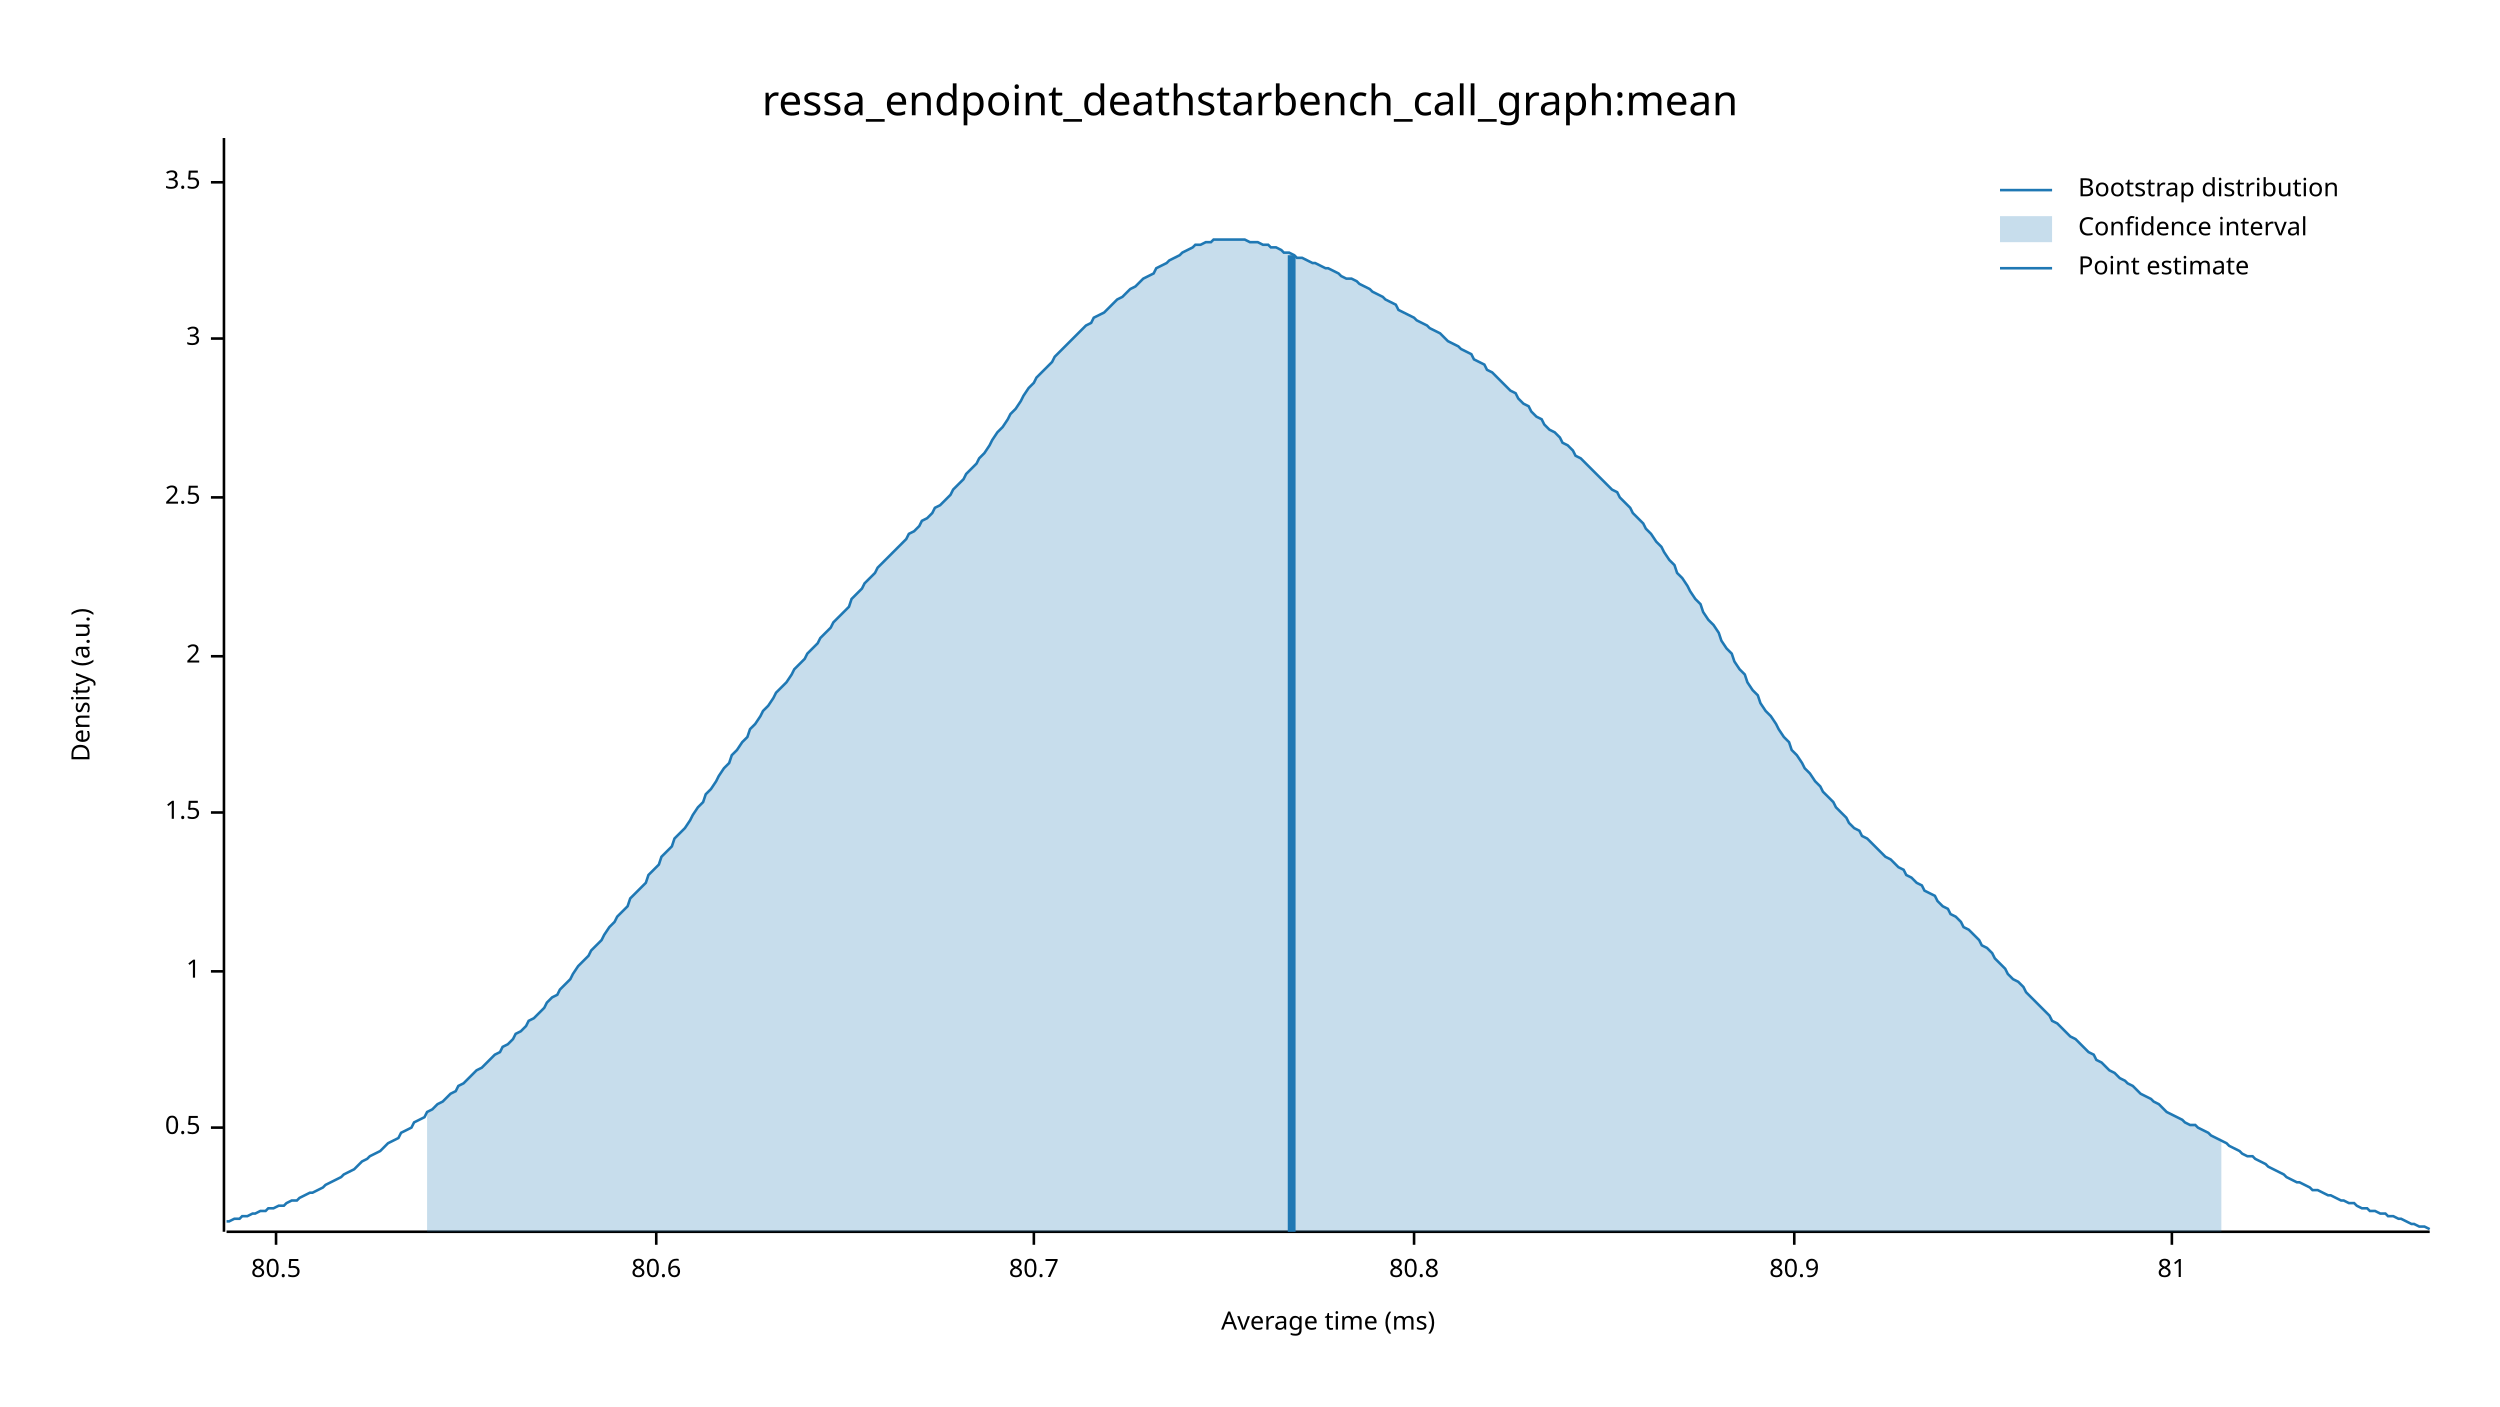
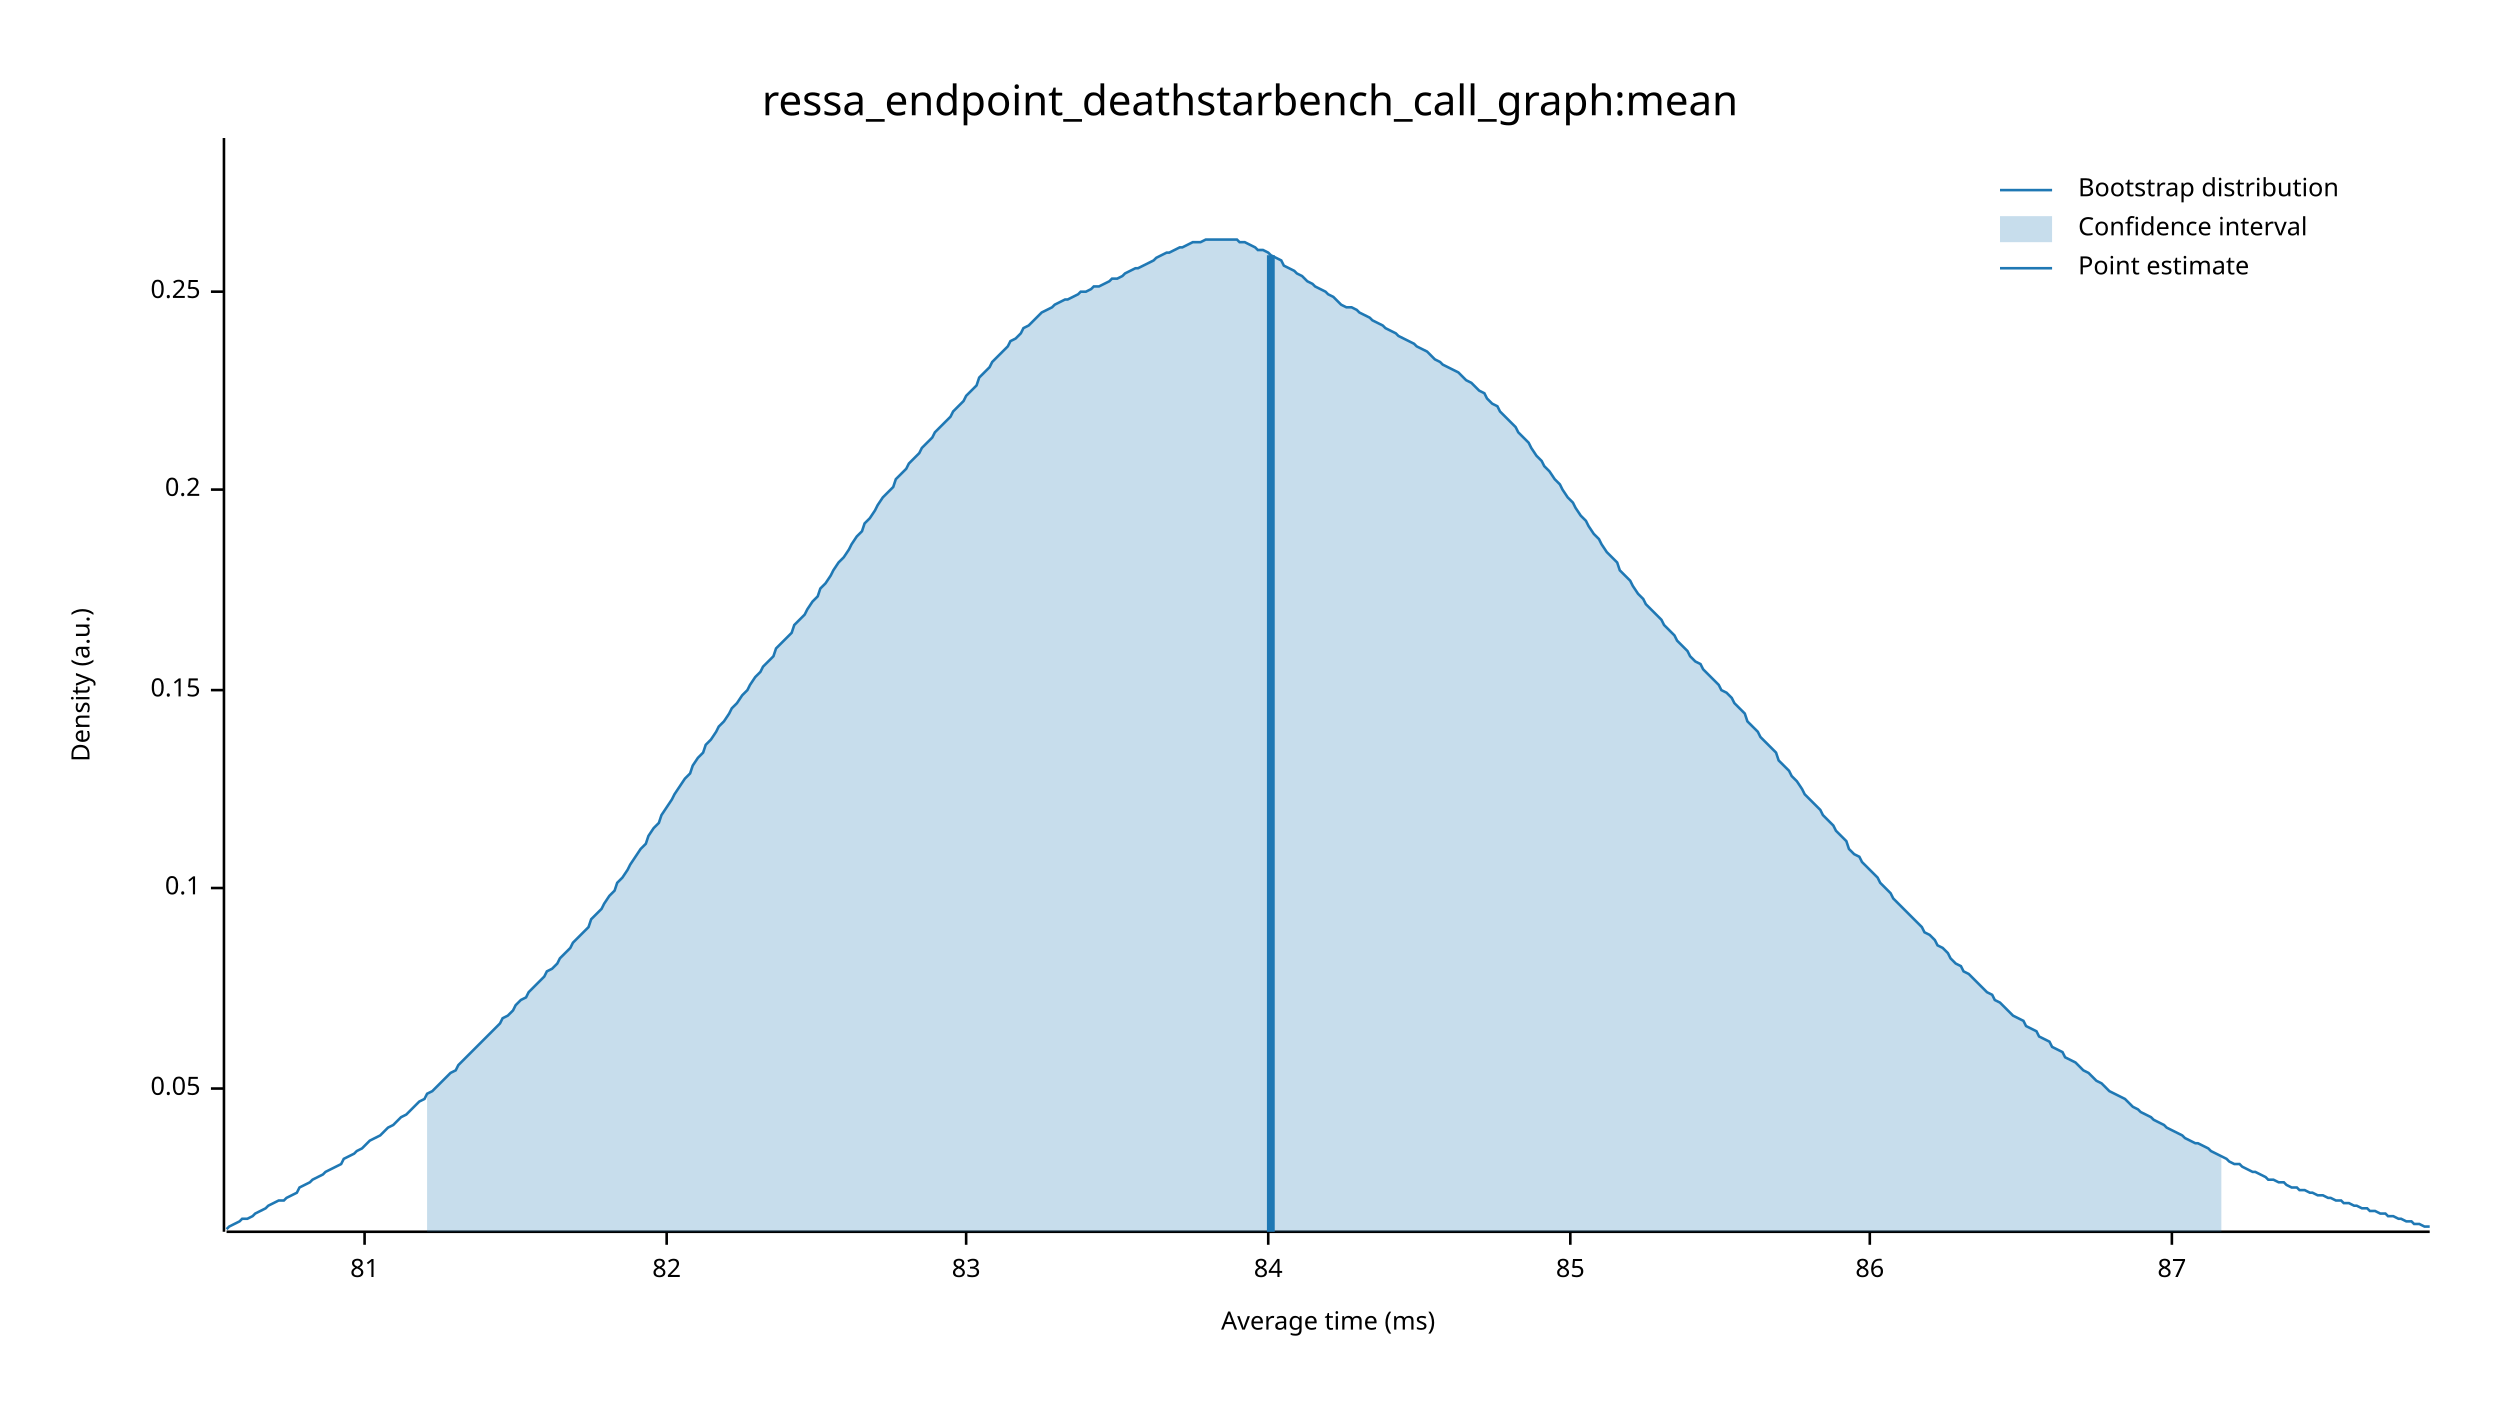
<svg xmlns="http://www.w3.org/2000/svg" width="960" height="540" viewBox="0 0 960 540">
  <text x="480" y="32" dy="0.76em" text-anchor="middle" font-family="sans-serif" font-size="16.129" opacity="1" fill="#000000">
ressa_endpoint_deathstarbench_call_graph:mean
</text>
  <text x="27" y="263" dy="0.76em" text-anchor="middle" font-family="sans-serif" font-size="9.677" opacity="1" fill="#000000" transform="rotate(270, 27, 263)">
Density (a.u.)
</text>
  <text x="510" y="513" dy="-0.5ex" text-anchor="middle" font-family="sans-serif" font-size="9.677" opacity="1" fill="#000000">
Average time (ms)
</text>
  <polyline fill="none" opacity="1" stroke="#000000" stroke-width="1" points="86,53 86,473 " />
-   <text x="77" y="433" dy="0.5ex" text-anchor="end" font-family="sans-serif" font-size="9.677" opacity="1" fill="#000000">
- 0.5
+   <text x="77" y="418" dy="0.5ex" text-anchor="end" font-family="sans-serif" font-size="9.677" opacity="1" fill="#000000">
+ 0.05
</text>
-   <polyline fill="none" opacity="1" stroke="#000000" stroke-width="1" points="81,433 86,433 " />
-   <text x="77" y="373" dy="0.5ex" text-anchor="end" font-family="sans-serif" font-size="9.677" opacity="1" fill="#000000">
- 1
+   <polyline fill="none" opacity="1" stroke="#000000" stroke-width="1" points="81,418 86,418 " />
+   <text x="77" y="341" dy="0.5ex" text-anchor="end" font-family="sans-serif" font-size="9.677" opacity="1" fill="#000000">
+ 0.1
</text>
-   <polyline fill="none" opacity="1" stroke="#000000" stroke-width="1" points="81,373 86,373 " />
-   <text x="77" y="312" dy="0.5ex" text-anchor="end" font-family="sans-serif" font-size="9.677" opacity="1" fill="#000000">
- 1.5
+   <polyline fill="none" opacity="1" stroke="#000000" stroke-width="1" points="81,341 86,341 " />
+   <text x="77" y="265" dy="0.5ex" text-anchor="end" font-family="sans-serif" font-size="9.677" opacity="1" fill="#000000">
+ 0.15
</text>
-   <polyline fill="none" opacity="1" stroke="#000000" stroke-width="1" points="81,312 86,312 " />
-   <text x="77" y="252" dy="0.5ex" text-anchor="end" font-family="sans-serif" font-size="9.677" opacity="1" fill="#000000">
- 2
+   <polyline fill="none" opacity="1" stroke="#000000" stroke-width="1" points="81,265 86,265 " />
+   <text x="77" y="188" dy="0.5ex" text-anchor="end" font-family="sans-serif" font-size="9.677" opacity="1" fill="#000000">
+ 0.2
</text>
-   <polyline fill="none" opacity="1" stroke="#000000" stroke-width="1" points="81,252 86,252 " />
-   <text x="77" y="191" dy="0.5ex" text-anchor="end" font-family="sans-serif" font-size="9.677" opacity="1" fill="#000000">
- 2.5
+   <polyline fill="none" opacity="1" stroke="#000000" stroke-width="1" points="81,188 86,188 " />
+   <text x="77" y="112" dy="0.5ex" text-anchor="end" font-family="sans-serif" font-size="9.677" opacity="1" fill="#000000">
+ 0.25
</text>
-   <polyline fill="none" opacity="1" stroke="#000000" stroke-width="1" points="81,191 86,191 " />
-   <text x="77" y="130" dy="0.5ex" text-anchor="end" font-family="sans-serif" font-size="9.677" opacity="1" fill="#000000">
- 3
- </text>
-   <polyline fill="none" opacity="1" stroke="#000000" stroke-width="1" points="81,130 86,130 " />
-   <text x="77" y="70" dy="0.5ex" text-anchor="end" font-family="sans-serif" font-size="9.677" opacity="1" fill="#000000">
- 3.5
- </text>
-   <polyline fill="none" opacity="1" stroke="#000000" stroke-width="1" points="81,70 86,70 " />
+   <polyline fill="none" opacity="1" stroke="#000000" stroke-width="1" points="81,112 86,112 " />
  <polyline fill="none" opacity="1" stroke="#000000" stroke-width="1" points="87,473 933,473 " />
-   <text x="106" y="483" dy="0.76em" text-anchor="middle" font-family="sans-serif" font-size="9.677" opacity="1" fill="#000000">
- 80.5
- </text>
-   <polyline fill="none" opacity="1" stroke="#000000" stroke-width="1" points="106,473 106,478 " />
-   <text x="252" y="483" dy="0.76em" text-anchor="middle" font-family="sans-serif" font-size="9.677" opacity="1" fill="#000000">
- 80.6
- </text>
-   <polyline fill="none" opacity="1" stroke="#000000" stroke-width="1" points="252,473 252,478 " />
-   <text x="397" y="483" dy="0.76em" text-anchor="middle" font-family="sans-serif" font-size="9.677" opacity="1" fill="#000000">
- 80.7
- </text>
-   <polyline fill="none" opacity="1" stroke="#000000" stroke-width="1" points="397,473 397,478 " />
-   <text x="543" y="483" dy="0.76em" text-anchor="middle" font-family="sans-serif" font-size="9.677" opacity="1" fill="#000000">
- 80.8
- </text>
-   <polyline fill="none" opacity="1" stroke="#000000" stroke-width="1" points="543,473 543,478 " />
-   <text x="689" y="483" dy="0.76em" text-anchor="middle" font-family="sans-serif" font-size="9.677" opacity="1" fill="#000000">
- 80.9
- </text>
-   <polyline fill="none" opacity="1" stroke="#000000" stroke-width="1" points="689,473 689,478 " />
-   <text x="834" y="483" dy="0.76em" text-anchor="middle" font-family="sans-serif" font-size="9.677" opacity="1" fill="#000000">
+   <text x="140" y="483" dy="0.76em" text-anchor="middle" font-family="sans-serif" font-size="9.677" opacity="1" fill="#000000">
81
</text>
+   <polyline fill="none" opacity="1" stroke="#000000" stroke-width="1" points="140,473 140,478 " />
+   <text x="256" y="483" dy="0.76em" text-anchor="middle" font-family="sans-serif" font-size="9.677" opacity="1" fill="#000000">
+ 82
+ </text>
+   <polyline fill="none" opacity="1" stroke="#000000" stroke-width="1" points="256,473 256,478 " />
+   <text x="371" y="483" dy="0.76em" text-anchor="middle" font-family="sans-serif" font-size="9.677" opacity="1" fill="#000000">
+ 83
+ </text>
+   <polyline fill="none" opacity="1" stroke="#000000" stroke-width="1" points="371,473 371,478 " />
+   <text x="487" y="483" dy="0.76em" text-anchor="middle" font-family="sans-serif" font-size="9.677" opacity="1" fill="#000000">
+ 84
+ </text>
+   <polyline fill="none" opacity="1" stroke="#000000" stroke-width="1" points="487,473 487,478 " />
+   <text x="603" y="483" dy="0.76em" text-anchor="middle" font-family="sans-serif" font-size="9.677" opacity="1" fill="#000000">
+ 85
+ </text>
+   <polyline fill="none" opacity="1" stroke="#000000" stroke-width="1" points="603,473 603,478 " />
+   <text x="718" y="483" dy="0.76em" text-anchor="middle" font-family="sans-serif" font-size="9.677" opacity="1" fill="#000000">
+ 86
+ </text>
+   <polyline fill="none" opacity="1" stroke="#000000" stroke-width="1" points="718,473 718,478 " />
+   <text x="834" y="483" dy="0.76em" text-anchor="middle" font-family="sans-serif" font-size="9.677" opacity="1" fill="#000000">
+ 87
+ </text>
  <polyline fill="none" opacity="1" stroke="#000000" stroke-width="1" points="834,473 834,478 " />
-   <polyline fill="none" opacity="1" stroke="#1F78B4" stroke-width="1" points="87,469 88,469 90,468 92,468 93,467 95,467 97,466 98,466 100,465 102,465 103,464 105,464 107,463 109,463 110,462 112,461 114,461 115,460 117,459 119,458 120,458 122,457 124,456 125,455 127,454 129,453 131,452 132,451 134,450 136,449 137,448 139,446 141,445 142,444 144,443 146,442 148,440 149,439 151,438 153,437 154,435 156,434 158,433 159,431 161,430 163,429 164,427 166,426 168,424 170,423 171,422 173,420 175,419 176,417 178,416 180,414 181,413 183,411 185,410 187,408 188,407 190,405 192,404 193,402 195,401 197,399 198,397 200,396 202,394 203,392 205,391 207,389 209,387 210,385 212,383 214,382 215,380 217,378 219,376 220,374 222,371 224,369 226,367 227,365 229,363 231,361 232,359 234,356 236,354 237,352 239,350 241,348 242,345 244,343 246,341 248,339 249,336 251,334 253,332 254,329 256,327 258,325 259,322 261,320 263,318 265,315 266,313 268,310 270,308 271,305 273,303 275,300 276,298 278,295 280,293 281,290 283,288 285,285 287,283 288,280 290,278 292,275 293,273 295,271 297,268 298,266 300,264 302,262 304,259 305,257 307,255 309,253 310,251 312,249 314,247 315,245 317,243 319,241 320,239 322,237 324,235 326,233 327,230 329,228 331,226 332,224 334,222 336,220 337,218 339,216 341,214 343,212 344,211 346,209 348,207 349,205 351,204 353,202 354,200 356,199 358,197 359,195 361,194 363,192 365,190 366,188 368,186 370,184 371,182 373,180 375,178 376,176 378,174 380,171 381,169 383,166 385,164 387,161 388,159 390,157 392,154 393,152 395,149 397,147 398,145 400,143 402,141 404,139 405,137 407,135 409,133 410,132 412,130 414,128 415,127 417,125 419,124 420,122 422,121 424,120 426,118 427,117 429,115 431,114 432,113 434,111 436,110 437,109 439,107 441,106 443,105 444,103 446,102 448,101 449,100 451,99 453,98 454,97 456,96 458,95 459,94 461,94 463,93 465,93 466,92 468,92 470,92 471,92 473,92 475,92 476,92 478,92 480,93 482,93 483,93 485,94 487,94 488,95 490,95 492,96 493,97 495,97 497,98 498,99 500,99 502,100 504,101 505,101 507,102 509,103 510,103 512,104 514,105 515,106 517,107 519,107 521,108 522,109 524,110 526,111 527,112 529,113 531,114 532,115 534,116 536,117 537,119 539,120 541,121 543,122 544,123 546,124 548,125 549,126 551,127 553,128 554,129 556,131 558,132 560,133 561,134 563,135 565,136 566,138 568,139 570,140 571,142 573,143 575,145 576,146 578,148 580,150 582,151 583,153 585,155 587,156 588,158 590,160 592,161 593,163 595,165 597,166 599,168 600,170 602,171 604,173 605,175 607,176 609,178 610,179 612,181 614,183 615,184 617,186 619,188 621,189 622,191 624,193 626,195 627,197 629,199 631,201 632,203 634,205 636,208 638,210 639,212 641,215 643,217 644,220 646,222 648,225 649,227 651,230 653,232 654,235 656,238 658,240 660,243 661,246 663,249 665,251 666,254 668,257 670,259 671,262 673,265 675,267 676,270 678,273 680,275 682,278 683,280 685,283 687,285 688,288 690,290 692,293 693,295 695,297 697,300 699,302 700,304 702,306 704,308 705,310 707,312 709,314 710,316 712,318 714,319 715,321 717,322 719,324 721,326 722,327 724,329 726,330 727,331 729,333 731,334 732,336 734,337 736,339 738,340 739,342 741,343 743,344 744,346 746,348 748,349 749,351 751,352 753,354 754,356 756,357 758,359 760,361 761,363 763,364 765,366 766,368 768,370 770,372 771,374 773,376 775,377 777,379 778,381 780,383 782,385 783,386 785,388 787,390 788,392 790,393 792,395 793,396 795,398 797,399 799,401 800,402 802,404 804,405 805,407 807,408 809,410 810,411 812,412 814,414 816,415 817,416 819,417 821,419 822,420 824,421 826,422 827,423 829,424 831,426 832,427 834,428 836,429 838,430 839,431 841,432 843,432 844,433 846,434 848,435 849,436 851,437 853,438 855,439 856,440 858,441 860,442 861,443 863,444 865,444 866,445 868,446 870,447 871,448 873,449 875,450 877,451 878,452 880,453 882,454 883,454 885,455 887,456 888,457 890,457 892,458 894,459 895,459 897,460 899,461 900,461 902,462 904,462 905,463 907,464 909,464 910,465 912,465 914,466 916,466 917,467 919,467 921,468 922,468 924,469 926,470 927,470 929,471 931,471 933,472 " />
-   <polygon opacity="0.25" fill="#1F78B4" points="164,427 166,426 168,424 170,423 171,422 173,420 175,419 176,417 178,416 180,414 181,413 183,411 185,410 187,408 188,407 190,405 192,404 193,402 195,401 197,399 198,397 200,396 202,394 203,392 205,391 207,389 209,387 210,385 212,383 214,382 215,380 217,378 219,376 220,374 222,371 224,369 226,367 227,365 229,363 231,361 232,359 234,356 236,354 237,352 239,350 241,348 242,345 244,343 246,341 248,339 249,336 251,334 253,332 254,329 256,327 258,325 259,322 261,320 263,318 265,315 266,313 268,310 270,308 271,305 273,303 275,300 276,298 278,295 280,293 281,290 283,288 285,285 287,283 288,280 290,278 292,275 293,273 295,271 297,268 298,266 300,264 302,262 304,259 305,257 307,255 309,253 310,251 312,249 314,247 315,245 317,243 319,241 320,239 322,237 324,235 326,233 327,230 329,228 331,226 332,224 334,222 336,220 337,218 339,216 341,214 343,212 344,211 346,209 348,207 349,205 351,204 353,202 354,200 356,199 358,197 359,195 361,194 363,192 365,190 366,188 368,186 370,184 371,182 373,180 375,178 376,176 378,174 380,171 381,169 383,166 385,164 387,161 388,159 390,157 392,154 393,152 395,149 397,147 398,145 400,143 402,141 404,139 405,137 407,135 409,133 410,132 412,130 414,128 415,127 417,125 419,124 420,122 422,121 424,120 426,118 427,117 429,115 431,114 432,113 434,111 436,110 437,109 439,107 441,106 443,105 444,103 446,102 448,101 449,100 451,99 453,98 454,97 456,96 458,95 459,94 461,94 463,93 465,93 466,92 468,92 470,92 471,92 473,92 475,92 476,92 478,92 480,93 482,93 483,93 485,94 487,94 488,95 490,95 492,96 493,97 495,97 497,98 498,99 500,99 502,100 504,101 505,101 507,102 509,103 510,103 512,104 514,105 515,106 517,107 519,107 521,108 522,109 524,110 526,111 527,112 529,113 531,114 532,115 534,116 536,117 537,119 539,120 541,121 543,122 544,123 546,124 548,125 549,126 551,127 553,128 554,129 556,131 558,132 560,133 561,134 563,135 565,136 566,138 568,139 570,140 571,142 573,143 575,145 576,146 578,148 580,150 582,151 583,153 585,155 587,156 588,158 590,160 592,161 593,163 595,165 597,166 599,168 600,170 602,171 604,173 605,175 607,176 609,178 610,179 612,181 614,183 615,184 617,186 619,188 621,189 622,191 624,193 626,195 627,197 629,199 631,201 632,203 634,205 636,208 638,210 639,212 641,215 643,217 644,220 646,222 648,225 649,227 651,230 653,232 654,235 656,238 658,240 660,243 661,246 663,249 665,251 666,254 668,257 670,259 671,262 673,265 675,267 676,270 678,273 680,275 682,278 683,280 685,283 687,285 688,288 690,290 692,293 693,295 695,297 697,300 699,302 700,304 702,306 704,308 705,310 707,312 709,314 710,316 712,318 714,319 715,321 717,322 719,324 721,326 722,327 724,329 726,330 727,331 729,333 731,334 732,336 734,337 736,339 738,340 739,342 741,343 743,344 744,346 746,348 748,349 749,351 751,352 753,354 754,356 756,357 758,359 760,361 761,363 763,364 765,366 766,368 768,370 770,372 771,374 773,376 775,377 777,379 778,381 780,383 782,385 783,386 785,388 787,390 788,392 790,393 792,395 793,396 795,398 797,399 799,401 800,402 802,404 804,405 805,407 807,408 809,410 810,411 812,412 814,414 816,415 817,416 819,417 821,419 822,420 824,421 826,422 827,423 829,424 831,426 832,427 834,428 836,429 838,430 839,431 841,432 843,432 844,433 846,434 848,435 849,436 851,437 853,438 853,473 164,473 " />
-   <polyline fill="none" opacity="1" stroke="#1F78B4" stroke-width="3" points="496,473 496,98 " />
+   <polyline fill="none" opacity="1" stroke="#1F78B4" stroke-width="1" points="87,472 88,471 90,470 92,469 93,468 95,468 97,467 98,466 100,465 102,464 103,463 105,462 107,461 109,461 110,460 112,459 114,458 115,456 117,455 119,454 120,453 122,452 124,451 125,450 127,449 129,448 131,447 132,445 134,444 136,443 137,442 139,441 141,439 142,438 144,437 146,436 148,434 149,433 151,432 153,430 154,429 156,428 158,426 159,425 161,423 163,422 164,420 166,419 168,417 170,415 171,414 173,412 175,411 176,409 178,407 180,405 181,404 183,402 185,400 187,398 188,397 190,395 192,393 193,391 195,390 197,388 198,386 200,384 202,383 203,381 205,379 207,377 209,375 210,373 212,372 214,370 215,368 217,366 219,364 220,362 222,360 224,358 226,356 227,353 229,351 231,349 232,347 234,344 236,342 237,339 239,337 241,334 242,332 244,329 246,326 248,324 249,321 251,318 253,316 254,313 256,310 258,307 259,305 261,302 263,299 265,297 266,294 268,291 270,289 271,286 273,284 275,281 276,279 278,277 280,274 281,272 283,270 285,267 287,265 288,263 290,260 292,258 293,256 295,254 297,252 298,249 300,247 302,245 304,243 305,240 307,238 309,236 310,234 312,231 314,229 315,226 317,224 319,221 320,219 322,216 324,214 326,211 327,209 329,206 331,204 332,201 334,199 336,196 337,194 339,191 341,189 343,187 344,184 346,182 348,180 349,178 351,176 353,174 354,172 356,170 358,168 359,166 361,164 363,162 365,160 366,158 368,156 370,154 371,152 373,150 375,148 376,145 378,143 380,141 381,139 383,137 385,135 387,133 388,131 390,130 392,128 393,126 395,125 397,123 398,122 400,120 402,119 404,118 405,117 407,116 409,115 410,115 412,114 414,113 415,112 417,112 419,111 420,110 422,110 424,109 426,108 427,107 429,107 431,106 432,105 434,104 436,103 437,103 439,102 441,101 443,100 444,99 446,98 448,97 449,97 451,96 453,95 454,95 456,94 458,93 459,93 461,93 463,92 465,92 466,92 468,92 470,92 471,92 473,92 475,92 476,93 478,93 480,94 482,95 483,96 485,96 487,97 488,98 490,99 492,100 493,102 495,103 497,104 498,105 500,106 502,108 504,109 505,110 507,111 509,112 510,113 512,114 514,116 515,117 517,118 519,118 521,119 522,120 524,121 526,122 527,123 529,124 531,125 532,126 534,127 536,128 537,129 539,130 541,131 543,132 544,133 546,134 548,135 549,136 551,138 553,139 554,140 556,141 558,142 560,143 561,144 563,146 565,147 566,148 568,150 570,151 571,153 573,155 575,156 576,158 578,160 580,162 582,164 583,166 585,168 587,170 588,172 590,175 592,177 593,179 595,181 597,184 599,186 600,188 602,191 604,193 605,195 607,198 609,200 610,202 612,205 614,207 615,209 617,212 619,214 621,216 622,219 624,221 626,223 627,225 629,228 631,230 632,232 634,234 636,236 638,238 639,240 641,242 643,244 644,246 646,248 648,250 649,252 651,254 653,255 654,257 656,259 658,261 660,263 661,265 663,266 665,268 666,270 668,272 670,274 671,277 673,279 675,281 676,283 678,285 680,287 682,289 683,292 685,294 687,296 688,298 690,300 692,303 693,305 695,307 697,309 699,311 700,313 702,315 704,317 705,319 707,321 709,323 710,326 712,328 714,329 715,331 717,333 719,335 721,337 722,339 724,341 726,343 727,345 729,347 731,349 732,350 734,352 736,354 738,356 739,358 741,359 743,361 744,363 746,364 748,366 749,368 751,370 753,371 754,373 756,374 758,376 760,378 761,379 763,381 765,382 766,384 768,385 770,387 771,388 773,390 775,391 777,392 778,394 780,395 782,396 783,398 785,399 787,400 788,402 790,403 792,404 793,406 795,407 797,408 799,410 800,411 802,412 804,414 805,415 807,416 809,418 810,419 812,420 814,421 816,422 817,423 819,425 821,426 822,427 824,428 826,429 827,430 829,431 831,432 832,433 834,434 836,435 838,436 839,437 841,438 843,439 844,439 846,440 848,441 849,442 851,443 853,444 855,445 856,446 858,447 860,447 861,448 863,449 865,450 866,450 868,451 870,452 871,453 873,453 875,454 877,454 878,455 880,456 882,456 883,457 885,457 887,458 888,458 890,459 892,459 894,460 895,460 897,461 899,461 900,462 902,462 904,463 905,463 907,464 909,464 910,465 912,465 914,466 916,466 917,467 919,467 921,468 922,468 924,469 926,469 927,470 929,470 931,471 933,471 " />
+   <polygon opacity="0.25" fill="#1F78B4" points="164,420 166,419 168,417 170,415 171,414 173,412 175,411 176,409 178,407 180,405 181,404 183,402 185,400 187,398 188,397 190,395 192,393 193,391 195,390 197,388 198,386 200,384 202,383 203,381 205,379 207,377 209,375 210,373 212,372 214,370 215,368 217,366 219,364 220,362 222,360 224,358 226,356 227,353 229,351 231,349 232,347 234,344 236,342 237,339 239,337 241,334 242,332 244,329 246,326 248,324 249,321 251,318 253,316 254,313 256,310 258,307 259,305 261,302 263,299 265,297 266,294 268,291 270,289 271,286 273,284 275,281 276,279 278,277 280,274 281,272 283,270 285,267 287,265 288,263 290,260 292,258 293,256 295,254 297,252 298,249 300,247 302,245 304,243 305,240 307,238 309,236 310,234 312,231 314,229 315,226 317,224 319,221 320,219 322,216 324,214 326,211 327,209 329,206 331,204 332,201 334,199 336,196 337,194 339,191 341,189 343,187 344,184 346,182 348,180 349,178 351,176 353,174 354,172 356,170 358,168 359,166 361,164 363,162 365,160 366,158 368,156 370,154 371,152 373,150 375,148 376,145 378,143 380,141 381,139 383,137 385,135 387,133 388,131 390,130 392,128 393,126 395,125 397,123 398,122 400,120 402,119 404,118 405,117 407,116 409,115 410,115 412,114 414,113 415,112 417,112 419,111 420,110 422,110 424,109 426,108 427,107 429,107 431,106 432,105 434,104 436,103 437,103 439,102 441,101 443,100 444,99 446,98 448,97 449,97 451,96 453,95 454,95 456,94 458,93 459,93 461,93 463,92 465,92 466,92 468,92 470,92 471,92 473,92 475,92 476,93 478,93 480,94 482,95 483,96 485,96 487,97 488,98 490,99 492,100 493,102 495,103 497,104 498,105 500,106 502,108 504,109 505,110 507,111 509,112 510,113 512,114 514,116 515,117 517,118 519,118 521,119 522,120 524,121 526,122 527,123 529,124 531,125 532,126 534,127 536,128 537,129 539,130 541,131 543,132 544,133 546,134 548,135 549,136 551,138 553,139 554,140 556,141 558,142 560,143 561,144 563,146 565,147 566,148 568,150 570,151 571,153 573,155 575,156 576,158 578,160 580,162 582,164 583,166 585,168 587,170 588,172 590,175 592,177 593,179 595,181 597,184 599,186 600,188 602,191 604,193 605,195 607,198 609,200 610,202 612,205 614,207 615,209 617,212 619,214 621,216 622,219 624,221 626,223 627,225 629,228 631,230 632,232 634,234 636,236 638,238 639,240 641,242 643,244 644,246 646,248 648,250 649,252 651,254 653,255 654,257 656,259 658,261 660,263 661,265 663,266 665,268 666,270 668,272 670,274 671,277 673,279 675,281 676,283 678,285 680,287 682,289 683,292 685,294 687,296 688,298 690,300 692,303 693,305 695,307 697,309 699,311 700,313 702,315 704,317 705,319 707,321 709,323 710,326 712,328 714,329 715,331 717,333 719,335 721,337 722,339 724,341 726,343 727,345 729,347 731,349 732,350 734,352 736,354 738,356 739,358 741,359 743,361 744,363 746,364 748,366 749,368 751,370 753,371 754,373 756,374 758,376 760,378 761,379 763,381 765,382 766,384 768,385 770,387 771,388 773,390 775,391 777,392 778,394 780,395 782,396 783,398 785,399 787,400 788,402 790,403 792,404 793,406 795,407 797,408 799,410 800,411 802,412 804,414 805,415 807,416 809,418 810,419 812,420 814,421 816,422 817,423 819,425 821,426 822,427 824,428 826,429 827,430 829,431 831,432 832,433 834,434 836,435 838,436 839,437 841,438 843,439 844,439 846,440 848,441 849,442 851,443 853,444 853,473 164,473 " />
+   <polyline fill="none" opacity="1" stroke="#1F78B4" stroke-width="3" points="488,473 488,98 " />
  <text x="798" y="68" dy="0.76em" text-anchor="start" font-family="sans-serif" font-size="9.677" opacity="1" fill="#000000">
Bootstrap distribution
</text>
  <text x="798" y="83" dy="0.76em" text-anchor="start" font-family="sans-serif" font-size="9.677" opacity="1" fill="#000000">
Confidence interval
</text>
  <text x="798" y="98" dy="0.76em" text-anchor="start" font-family="sans-serif" font-size="9.677" opacity="1" fill="#000000">
Point estimate
</text>
  <polyline fill="none" opacity="1" stroke="#1F78B4" stroke-width="1" points="768,73 788,73 " />
  <rect x="768" y="83" width="20" height="10" opacity="0.25" fill="#1F78B4" stroke="none" />
  <polyline fill="none" opacity="1" stroke="#1F78B4" stroke-width="1" points="768,103 788,103 " />
</svg>
